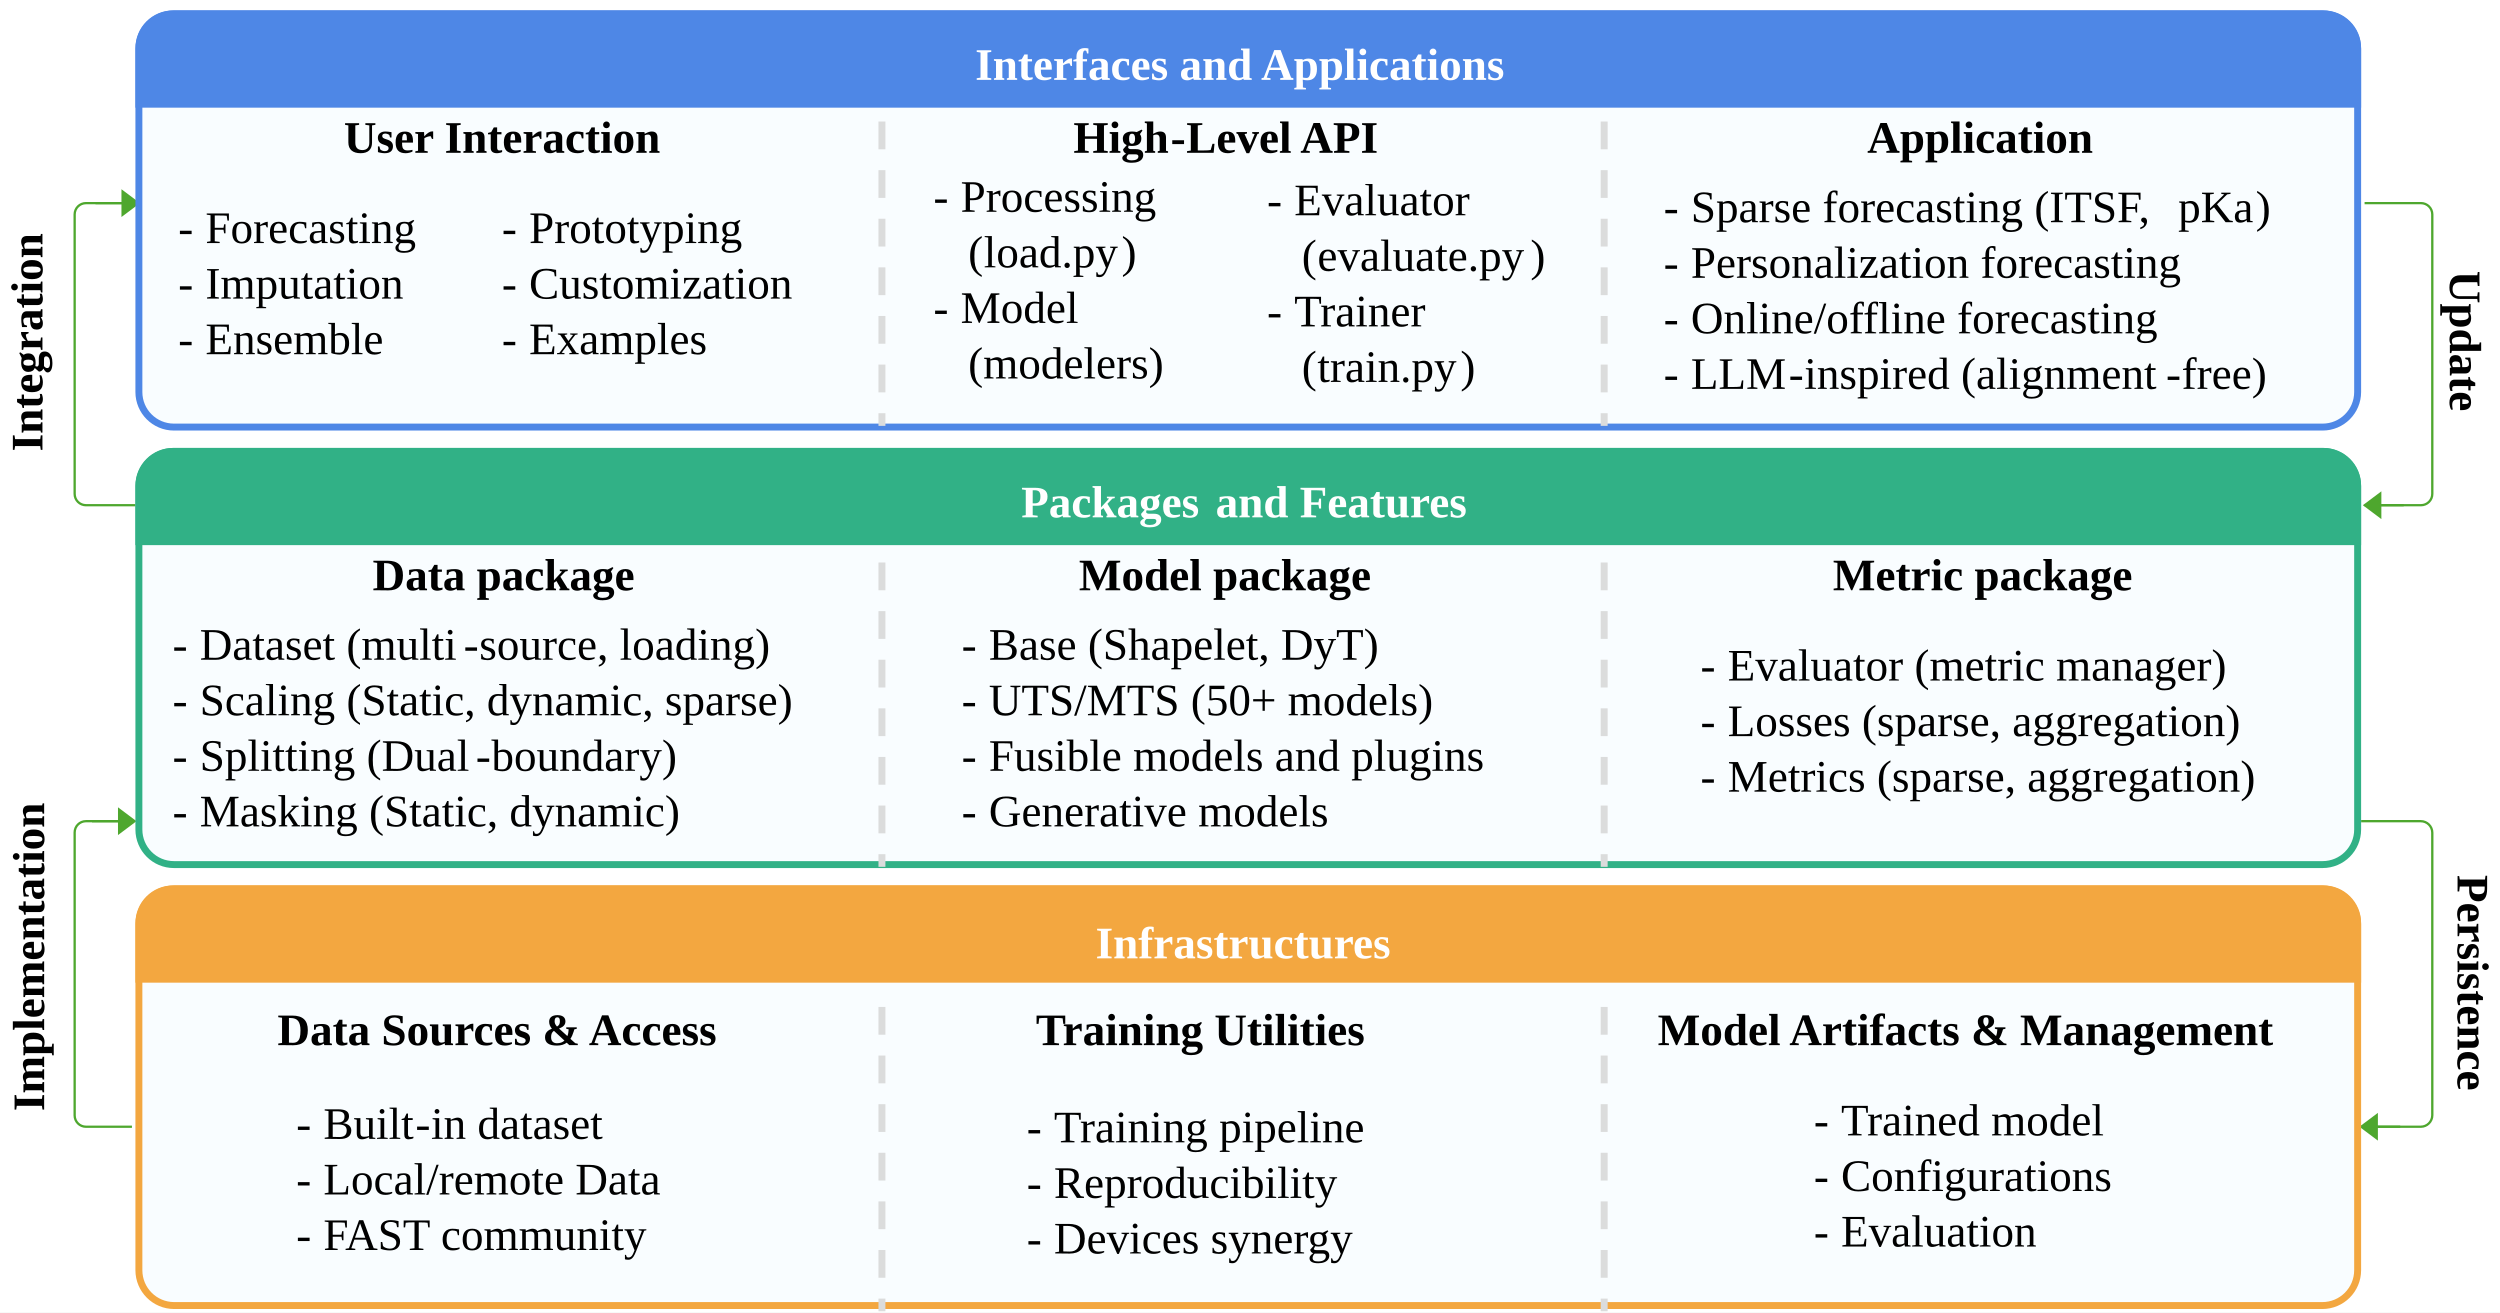
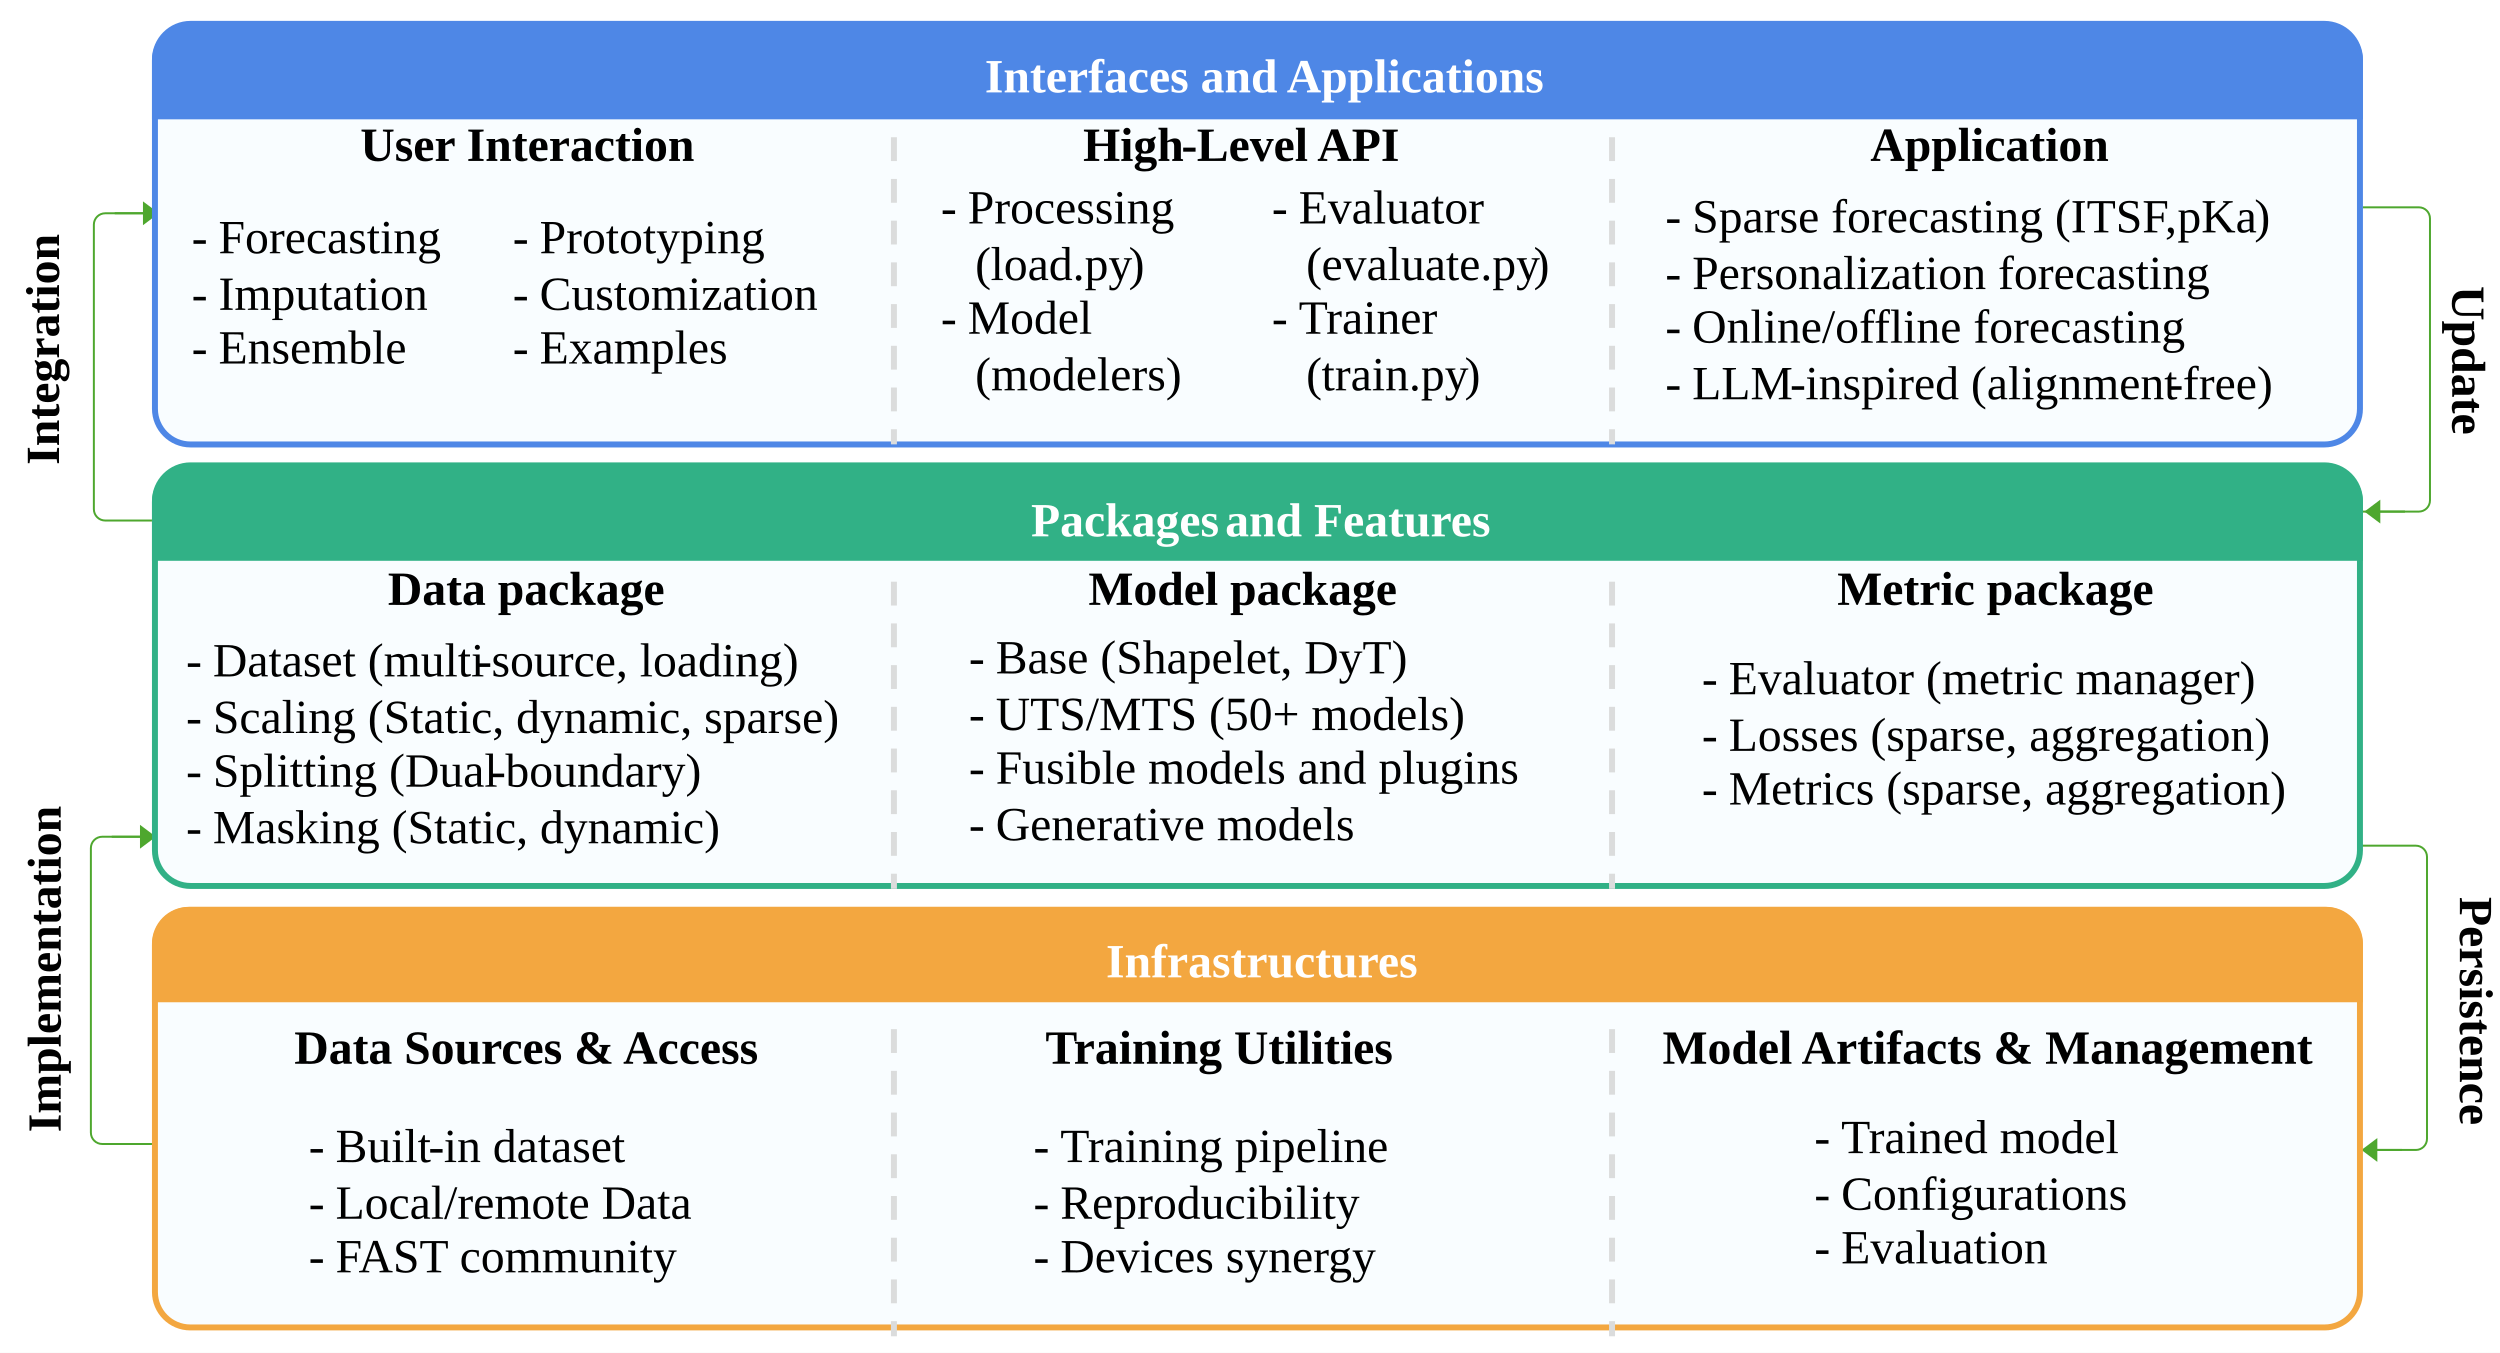
- <svg xmlns="http://www.w3.org/2000/svg" width="720" height="378" overflow="hidden">
-   <g>
-     <rect x="0" y="0" width="720" height="378" fill="#FFFFFF" />
-     <path d="M652.5 239.823C652.5 237.988 653.988 236.5 655.823 236.5L697.178 236.5C699.013 236.5 700.5 237.988 700.5 239.823L700.5 321.178C700.5 323.013 699.013 324.5 697.178 324.5L655.823 324.5C653.988 324.5 652.5 323.013 652.5 321.178Z" stroke="#4EA72E" stroke-width="0.667" stroke-miterlimit="8" fill="none" fill-rule="evenodd" />
-     <rect x="647" y="233" width="33" height="94" fill="#FFFFFF" />
-     <path d="M2.97393e-06-0.333 7.767-0.333 7.767 0.333-2.97393e-06 0.333ZM6.434-4 11.768 0 6.434 4Z" fill="#4EA72E" transform="matrix(-1 0 0 1 691.268 324.5)" />
-     <path d="M653.5 61.753C653.5 59.957 654.957 58.5 656.753 58.5L697.247 58.5C699.043 58.5 700.5 59.957 700.5 61.753L700.5 142.247C700.5 144.043 699.043 145.5 697.247 145.5L656.753 145.5C654.957 145.5 653.5 144.043 653.5 142.247Z" stroke="#4EA72E" stroke-width="0.667" stroke-miterlimit="8" fill="none" fill-rule="evenodd" />
-     <rect x="648" y="54" width="33" height="95" fill="#FFFFFF" />
-     <path d="M2.97393e-06-0.333 7.767-0.333 7.767 0.333-2.97393e-06 0.333ZM6.434-4 11.768 0 6.434 4Z" fill="#4EA72E" transform="matrix(-1 0 0 1 692.268 145.5)" />
-     <path d="M21.5 61.753C21.5 59.957 22.957 58.5 24.753 58.5L65.247 58.5C67.043 58.5 68.5 59.957 68.5 61.753L68.5 142.247C68.5 144.043 67.043 145.5 65.247 145.5L24.753 145.5C22.957 145.5 21.5 144.043 21.5 142.247Z" stroke="#4EA72E" stroke-width="0.667" stroke-miterlimit="8" fill="none" fill-rule="evenodd" />
-     <rect x="39" y="54" width="33" height="95" fill="#FFFFFF" />
-     <path d="M27.5 58.167 36.312 58.167 36.312 58.834 27.5 58.833ZM34.979 54.5 40.312 58.5 34.979 62.5Z" fill="#4EA72E" />
-     <path d="M21.5 239.753C21.5 237.957 22.957 236.5 24.753 236.5L65.247 236.5C67.043 236.5 68.5 237.957 68.5 239.753L68.5 321.247C68.5 323.043 67.043 324.5 65.247 324.5L24.753 324.5C22.957 324.5 21.5 323.043 21.5 321.247Z" stroke="#4EA72E" stroke-width="0.667" stroke-miterlimit="8" fill="none" fill-rule="evenodd" />
-     <rect x="38" y="233" width="33" height="94" fill="#FFFFFF" />
-     <path d="M26.5 236.167 35.312 236.167 35.312 236.833 26.5 236.833ZM33.979 232.5 39.312 236.5 33.979 240.5Z" fill="#4EA72E" />
-     <path d="M40 14.091C40 8.518 44.518 4 50.091 4L668.909 4C674.482 4 679 8.518 679 14.091L679 112.909C679 118.482 674.482 123 668.909 123L50.091 123C44.518 123 40 118.482 40 112.909Z" stroke="#4E87E6" stroke-width="2" stroke-miterlimit="8" fill="#F9FDFF" fill-rule="evenodd" />
-     <path d="M49.817 4 669.183 4C674.605 4 679 8.395 679 13.817L679 30 40 30 40 13.817C40 8.395 44.395 4 49.817 4Z" stroke="#4E87E6" stroke-width="2" stroke-miterlimit="8" fill="#4E87E6" fill-rule="evenodd" />
-     <text fill="#FFFFFF" font-family="Times New Roman,Times New Roman_MSFontService,sans-serif" font-weight="700" font-size="13" transform="translate(280.857 23)">Interfaces and Applications</text>
-     <text font-family="Times New Roman,Times New Roman_MSFontService,sans-serif" font-weight="700" font-size="13" transform="translate(99.0486 44)">User Interaction</text>
-     <text font-family="Times New Roman,Times New Roman_MSFontService,sans-serif" font-weight="400" font-size="13" transform="translate(51.3271 70)">-</text>
-     <text font-family="Times New Roman,Times New Roman_MSFontService,sans-serif" font-weight="400" font-size="13" transform="translate(59.1605 70)">Forecasting</text>
-     <text font-family="Times New Roman,Times New Roman_MSFontService,sans-serif" font-weight="400" font-size="13" transform="translate(51.3271 86)">-</text>
-     <text font-family="Times New Roman,Times New Roman_MSFontService,sans-serif" font-weight="400" font-size="13" transform="translate(59.1605 86)">Imputation</text>
-     <text font-family="Times New Roman,Times New Roman_MSFontService,sans-serif" font-weight="400" font-size="13" transform="translate(51.3271 102)">-</text>
-     <text font-family="Times New Roman,Times New Roman_MSFontService,sans-serif" font-weight="400" font-size="13" transform="translate(59.1605 102)">Ensemble</text>
-     <text font-family="Times New Roman,Times New Roman_MSFontService,sans-serif" font-weight="700" font-size="13" transform="translate(309.145 44)">High</text>
-     <text font-family="Times New Roman,Times New Roman_MSFontService,sans-serif" font-weight="700" font-size="13" transform="translate(337.145 44)">-</text>
-     <text font-family="Times New Roman,Times New Roman_MSFontService,sans-serif" font-weight="700" font-size="13" transform="translate(341.645 44)">Level API</text>
-     <text font-family="Times New Roman,Times New Roman_MSFontService,sans-serif" font-weight="400" font-size="13" transform="translate(268.826 61)">-</text>
-     <text font-family="Times New Roman,Times New Roman_MSFontService,sans-serif" font-weight="400" font-size="13" transform="translate(276.659 61)">Processing</text>
-     <text font-family="Times New Roman,Times New Roman_MSFontService,sans-serif" font-weight="400" font-size="13" transform="translate(278.826 77)">(</text>
-     <text font-family="Times New Roman,Times New Roman_MSFontService,sans-serif" font-weight="400" font-size="13" transform="translate(283.326 77)">load.py</text>
-     <text font-family="Times New Roman,Times New Roman_MSFontService,sans-serif" font-weight="400" font-size="13" transform="translate(322.993 77)">)</text>
-     <text font-family="Times New Roman,Times New Roman_MSFontService,sans-serif" font-weight="400" font-size="13" transform="translate(268.826 93)">-</text>
-     <text font-family="Times New Roman,Times New Roman_MSFontService,sans-serif" font-weight="400" font-size="13" transform="translate(276.659 93)">Model</text>
-     <text font-family="Times New Roman,Times New Roman_MSFontService,sans-serif" font-weight="400" font-size="13" transform="translate(278.826 109)">(modelers)</text>
-     <text font-family="Times New Roman,Times New Roman_MSFontService,sans-serif" font-weight="700" font-size="13" transform="translate(537.763 44)">Application</text>
-     <text font-family="Times New Roman,Times New Roman_MSFontService,sans-serif" font-weight="400" font-size="13" transform="translate(479.135 64)">-</text>
-     <text font-family="Times New Roman,Times New Roman_MSFontService,sans-serif" font-weight="400" font-size="13" transform="translate(486.969 64)">Sparse forecasting (ITSF,</text>
-     <text font-family="Times New Roman,Times New Roman_MSFontService,sans-serif" font-weight="400" font-size="13" transform="translate(627.302 64)">pKa</text>
-     <text font-family="Times New Roman,Times New Roman_MSFontService,sans-serif" font-weight="400" font-size="13" transform="translate(649.635 64)">)</text>
-     <text font-family="Times New Roman,Times New Roman_MSFontService,sans-serif" font-weight="400" font-size="13" transform="translate(479.135 80)">-</text>
-     <text font-family="Times New Roman,Times New Roman_MSFontService,sans-serif" font-weight="400" font-size="13" transform="translate(486.969 80)">Personalization forecasting</text>
-     <text font-family="Times New Roman,Times New Roman_MSFontService,sans-serif" font-weight="400" font-size="13" transform="translate(479.135 96)">-</text>
-     <text font-family="Times New Roman,Times New Roman_MSFontService,sans-serif" font-weight="400" font-size="13" transform="translate(486.969 96)">Online/offline forecasting</text>
-     <text font-family="Times New Roman,Times New Roman_MSFontService,sans-serif" font-weight="400" font-size="13" transform="translate(479.135 112)">-</text>
-     <text font-family="Times New Roman,Times New Roman_MSFontService,sans-serif" font-weight="400" font-size="13" transform="translate(486.969 112)">LLM</text>
-     <text font-family="Times New Roman,Times New Roman_MSFontService,sans-serif" font-weight="400" font-size="13" transform="translate(515.135 112)">-</text>
-     <text font-family="Times New Roman,Times New Roman_MSFontService,sans-serif" font-weight="400" font-size="13" transform="translate(519.635 112)">inspired (alignment</text>
-     <text font-family="Times New Roman,Times New Roman_MSFontService,sans-serif" font-weight="400" font-size="13" transform="translate(623.802 112)">-</text>
-     <text font-family="Times New Roman,Times New Roman_MSFontService,sans-serif" font-weight="400" font-size="13" transform="translate(628.302 112)">free)</text>
-     <path d="M254 35 254 122.648" stroke="#DBDCDC" stroke-width="2" stroke-miterlimit="8" stroke-dasharray="8 6" fill="none" fill-rule="evenodd" />
-     <text font-family="Times New Roman,Times New Roman_MSFontService,sans-serif" font-weight="400" font-size="13" transform="translate(144.538 70)">-</text>
-     <text font-family="Times New Roman,Times New Roman_MSFontService,sans-serif" font-weight="400" font-size="13" transform="translate(152.371 70)">Prototyping</text>
-     <text font-family="Times New Roman,Times New Roman_MSFontService,sans-serif" font-weight="400" font-size="13" transform="translate(144.538 86)">-</text>
-     <text font-family="Times New Roman,Times New Roman_MSFontService,sans-serif" font-weight="400" font-size="13" transform="translate(152.371 86)">Customization</text>
-     <text font-family="Times New Roman,Times New Roman_MSFontService,sans-serif" font-weight="400" font-size="13" transform="translate(144.538 102)">-</text>
-     <text font-family="Times New Roman,Times New Roman_MSFontService,sans-serif" font-weight="400" font-size="13" transform="translate(152.371 102)">Examples</text>
-     <text font-family="Times New Roman,Times New Roman_MSFontService,sans-serif" font-weight="400" font-size="13" transform="translate(364.909 62)">-</text>
-     <text font-family="Times New Roman,Times New Roman_MSFontService,sans-serif" font-weight="400" font-size="13" transform="translate(372.742 62)">Evaluator</text>
-     <text font-family="Times New Roman,Times New Roman_MSFontService,sans-serif" font-weight="400" font-size="13" transform="translate(374.909 78)">(</text>
-     <text font-family="Times New Roman,Times New Roman_MSFontService,sans-serif" font-weight="400" font-size="13" transform="translate(379.409 78)">evaluate.py</text>
-     <text font-family="Times New Roman,Times New Roman_MSFontService,sans-serif" font-weight="400" font-size="13" transform="translate(440.742 78)">)</text>
-     <text font-family="Times New Roman,Times New Roman_MSFontService,sans-serif" font-weight="400" font-size="13" transform="translate(364.909 94)">-</text>
-     <text font-family="Times New Roman,Times New Roman_MSFontService,sans-serif" font-weight="400" font-size="13" transform="translate(372.742 94)">Trainer</text>
-     <text font-family="Times New Roman,Times New Roman_MSFontService,sans-serif" font-weight="400" font-size="13" transform="translate(374.909 110)">(</text>
-     <text font-family="Times New Roman,Times New Roman_MSFontService,sans-serif" font-weight="400" font-size="13" transform="translate(379.409 110)">train.py</text>
-     <text font-family="Times New Roman,Times New Roman_MSFontService,sans-serif" font-weight="400" font-size="13" transform="translate(420.576 110)">)</text>
-     <path d="M462 35 462 122.648" stroke="#DBDCDC" stroke-width="2" stroke-miterlimit="8" stroke-dasharray="8 6" fill="none" fill-rule="evenodd" />
-     <path d="M40 140.091C40 134.518 44.518 130 50.091 130L668.909 130C674.482 130 679 134.518 679 140.091L679 238.909C679 244.482 674.482 249 668.909 249L50.091 249C44.518 249 40 244.482 40 238.909Z" stroke="#31B186" stroke-width="2" stroke-miterlimit="8" fill="#F9FDFF" fill-rule="evenodd" />
-     <path d="M49.817 130 669.183 130C674.605 130 679 134.395 679 139.817L679 156 40 156 40 139.817C40 134.395 44.395 130 49.817 130Z" stroke="#31B186" stroke-width="2" stroke-miterlimit="8" fill="#31B186" fill-rule="evenodd" />
-     <text fill="#FFFFFF" font-family="Times New Roman,Times New Roman_MSFontService,sans-serif" font-weight="700" font-size="13" transform="translate(294.107 149)">Packages</text>
-     <text fill="#FFFFFF" font-family="Times New Roman,Times New Roman_MSFontService,sans-serif" font-weight="700" font-size="13" transform="translate(350.107 149)">and Features</text>
-     <text font-family="Times New Roman,Times New Roman_MSFontService,sans-serif" font-weight="700" font-size="13" transform="translate(107.299 170)">Data package</text>
-     <text font-family="Times New Roman,Times New Roman_MSFontService,sans-serif" font-weight="400" font-size="13" transform="translate(49.6934 190)">-</text>
-     <text font-family="Times New Roman,Times New Roman_MSFontService,sans-serif" font-weight="400" font-size="13" transform="translate(57.5268 190)">Dataset (multi</text>
-     <text font-family="Times New Roman,Times New Roman_MSFontService,sans-serif" font-weight="400" font-size="13" transform="translate(133.527 190)">-</text>
-     <text font-family="Times New Roman,Times New Roman_MSFontService,sans-serif" font-weight="400" font-size="13" transform="translate(138.027 190)">source, loading)</text>
-     <text font-family="Times New Roman,Times New Roman_MSFontService,sans-serif" font-weight="400" font-size="13" transform="translate(49.6934 206)">-</text>
-     <text font-family="Times New Roman,Times New Roman_MSFontService,sans-serif" font-weight="400" font-size="13" transform="translate(57.5268 206)">Scaling (Static, dynamic, sparse)</text>
-     <text font-family="Times New Roman,Times New Roman_MSFontService,sans-serif" font-weight="400" font-size="13" transform="translate(49.6934 222)">-</text>
-     <text font-family="Times New Roman,Times New Roman_MSFontService,sans-serif" font-weight="400" font-size="13" transform="translate(57.5268 222)">Splitting (Dual</text>
-     <text font-family="Times New Roman,Times New Roman_MSFontService,sans-serif" font-weight="400" font-size="13" transform="translate(137.027 222)">-</text>
-     <text font-family="Times New Roman,Times New Roman_MSFontService,sans-serif" font-weight="400" font-size="13" transform="translate(141.527 222)">boundary)</text>
-     <text font-family="Times New Roman,Times New Roman_MSFontService,sans-serif" font-weight="400" font-size="13" transform="translate(49.6934 238)">-</text>
-     <text font-family="Times New Roman,Times New Roman_MSFontService,sans-serif" font-weight="400" font-size="13" transform="translate(57.5268 238)">Masking (Static, dynamic)</text>
-     <text font-family="Times New Roman,Times New Roman_MSFontService,sans-serif" font-weight="700" font-size="13" transform="translate(310.725 170)">Model package</text>
-     <text font-family="Times New Roman,Times New Roman_MSFontService,sans-serif" font-weight="400" font-size="13" transform="translate(276.953 190)">-</text>
-     <text font-family="Times New Roman,Times New Roman_MSFontService,sans-serif" font-weight="400" font-size="13" transform="translate(284.786 190)">Base (Shapelet, DyT)</text>
-     <text font-family="Times New Roman,Times New Roman_MSFontService,sans-serif" font-weight="400" font-size="13" transform="translate(276.953 206)">-</text>
-     <text font-family="Times New Roman,Times New Roman_MSFontService,sans-serif" font-weight="400" font-size="13" transform="translate(284.786 206)">UTS/MTS (50+ models)</text>
-     <text font-family="Times New Roman,Times New Roman_MSFontService,sans-serif" font-weight="400" font-size="13" transform="translate(276.953 222)">-</text>
-     <text font-family="Times New Roman,Times New Roman_MSFontService,sans-serif" font-weight="400" font-size="13" transform="translate(284.786 222)">Fusible models and plugins</text>
-     <text font-family="Times New Roman,Times New Roman_MSFontService,sans-serif" font-weight="400" font-size="13" transform="translate(276.953 238)">-</text>
-     <text font-family="Times New Roman,Times New Roman_MSFontService,sans-serif" font-weight="400" font-size="13" transform="translate(284.786 238)">Generative models</text>
-     <text font-family="Times New Roman,Times New Roman_MSFontService,sans-serif" font-weight="700" font-size="13" transform="translate(527.866 170)">Metric package</text>
-     <text font-family="Times New Roman,Times New Roman_MSFontService,sans-serif" font-weight="400" font-size="13" transform="translate(489.739 196)">-</text>
-     <text font-family="Times New Roman,Times New Roman_MSFontService,sans-serif" font-weight="400" font-size="13" transform="translate(497.573 196)">Evaluator (metric manager)</text>
-     <text font-family="Times New Roman,Times New Roman_MSFontService,sans-serif" font-weight="400" font-size="13" transform="translate(489.739 212)">-</text>
-     <text font-family="Times New Roman,Times New Roman_MSFontService,sans-serif" font-weight="400" font-size="13" transform="translate(497.573 212)">Losses (sparse, aggregation)</text>
-     <text font-family="Times New Roman,Times New Roman_MSFontService,sans-serif" font-weight="400" font-size="13" transform="translate(489.739 228)">-</text>
-     <text font-family="Times New Roman,Times New Roman_MSFontService,sans-serif" font-weight="400" font-size="13" transform="translate(497.573 228)">Metrics (sparse, aggregation)</text>
-     <path d="M254 162 254 249.648" stroke="#DBDCDC" stroke-width="2" stroke-miterlimit="8" stroke-dasharray="8 6" fill="none" fill-rule="evenodd" />
-     <path d="M462 162 462 249.648" stroke="#DBDCDC" stroke-width="2" stroke-miterlimit="8" stroke-dasharray="8 6" fill="none" fill-rule="evenodd" />
-     <path d="M40 266.176C40 260.556 44.556 256 50.176 256L668.824 256C674.444 256 679 260.556 679 266.176L679 365.824C679 371.444 674.444 376 668.824 376L50.176 376C44.556 376 40 371.444 40 365.824Z" stroke="#F3A740" stroke-width="2" stroke-miterlimit="8" fill="#F9FDFF" fill-rule="evenodd" />
-     <path d="M49.817 256 669.183 256C674.605 256 679 260.395 679 265.817L679 282 40 282 40 265.817C40 260.395 44.395 256 49.817 256Z" stroke="#F3A740" stroke-width="2" stroke-miterlimit="8" fill="#F3A740" fill-rule="evenodd" />
-     <text fill="#FFFFFF" font-family="Times New Roman,Times New Roman_MSFontService,sans-serif" font-weight="700" font-size="13" transform="translate(315.524 276)">Infrastructures</text>
-     <text font-family="Times New Roman,Times New Roman_MSFontService,sans-serif" font-weight="700" font-size="13" transform="translate(79.9012 301)">Data Sources &amp; Access</text>
-     <text font-family="Times New Roman,Times New Roman_MSFontService,sans-serif" font-weight="400" font-size="13" transform="translate(85.3049 328)">-</text>
-     <text font-family="Times New Roman,Times New Roman_MSFontService,sans-serif" font-weight="400" font-size="13" transform="translate(93.1382 328)">Built</text>
-     <text font-family="Times New Roman,Times New Roman_MSFontService,sans-serif" font-weight="400" font-size="13" transform="translate(119.638 328)">-</text>
-     <text font-family="Times New Roman,Times New Roman_MSFontService,sans-serif" font-weight="400" font-size="13" transform="translate(124.138 328)">in dataset</text>
-     <text font-family="Times New Roman,Times New Roman_MSFontService,sans-serif" font-weight="400" font-size="13" transform="translate(85.3049 344)">-</text>
-     <text font-family="Times New Roman,Times New Roman_MSFontService,sans-serif" font-weight="400" font-size="13" transform="translate(93.1382 344)">Local/remote Data</text>
-     <text font-family="Times New Roman,Times New Roman_MSFontService,sans-serif" font-weight="400" font-size="13" transform="translate(85.3049 360)">-</text>
-     <text font-family="Times New Roman,Times New Roman_MSFontService,sans-serif" font-weight="400" font-size="13" transform="translate(93.1382 360)">FAST community</text>
-     <text font-family="Times New Roman,Times New Roman_MSFontService,sans-serif" font-weight="700" font-size="13" transform="translate(298.326 301)">Training Utilities</text>
-     <text font-family="Times New Roman,Times New Roman_MSFontService,sans-serif" font-weight="400" font-size="13" transform="translate(295.701 329)">-</text>
-     <text font-family="Times New Roman,Times New Roman_MSFontService,sans-serif" font-weight="400" font-size="13" transform="translate(303.534 329)">Training pipeline</text>
-     <text font-family="Times New Roman,Times New Roman_MSFontService,sans-serif" font-weight="400" font-size="13" transform="translate(295.701 345)">-</text>
-     <text font-family="Times New Roman,Times New Roman_MSFontService,sans-serif" font-weight="400" font-size="13" transform="translate(303.534 345)">Reproducibility</text>
-     <text font-family="Times New Roman,Times New Roman_MSFontService,sans-serif" font-weight="400" font-size="13" transform="translate(295.701 361)">-</text>
-     <text font-family="Times New Roman,Times New Roman_MSFontService,sans-serif" font-weight="400" font-size="13" transform="translate(303.534 361)">Devices synergy</text>
-     <text font-family="Times New Roman,Times New Roman_MSFontService,sans-serif" font-weight="700" font-size="13" transform="translate(477.418 301)">Model Artifacts &amp; Management</text>
-     <text font-family="Times New Roman,Times New Roman_MSFontService,sans-serif" font-weight="400" font-size="13" transform="translate(522.387 327)">-</text>
-     <text font-family="Times New Roman,Times New Roman_MSFontService,sans-serif" font-weight="400" font-size="13" transform="translate(530.22 327)">Trained model</text>
-     <text font-family="Times New Roman,Times New Roman_MSFontService,sans-serif" font-weight="400" font-size="13" transform="translate(522.387 343)">-</text>
-     <text font-family="Times New Roman,Times New Roman_MSFontService,sans-serif" font-weight="400" font-size="13" transform="translate(530.22 343)">Configurations</text>
-     <text font-family="Times New Roman,Times New Roman_MSFontService,sans-serif" font-weight="400" font-size="13" transform="translate(522.387 359)">-</text>
-     <text font-family="Times New Roman,Times New Roman_MSFontService,sans-serif" font-weight="400" font-size="13" transform="translate(530.22 359)">Evaluation</text>
-     <path d="M254 290 254 377.648" stroke="#DBDCDC" stroke-width="2" stroke-miterlimit="8" stroke-dasharray="8 6" fill="none" fill-rule="evenodd" />
-     <path d="M462 290 462 377.648" stroke="#DBDCDC" stroke-width="2" stroke-miterlimit="8" stroke-dasharray="8 6" fill="none" fill-rule="evenodd" />
-     <text font-family="Times New Roman,Times New Roman_MSFontService,sans-serif" font-weight="700" font-size="13" transform="matrix(-1.83697e-16 -1 1 -1.83697e-16 12.2221 130)">Integration</text>
-     <text font-family="Times New Roman,Times New Roman_MSFontService,sans-serif" font-weight="700" font-size="13" transform="matrix(-1.83697e-16 -1 1 -1.83697e-16 12.7129 320)">Implementation</text>
-     <text font-family="Times New Roman,Times New Roman_MSFontService,sans-serif" font-weight="700" font-size="13" transform="matrix(6.12323e-17 1 -1 6.12323e-17 705.56 78)">Update</text>
-     <text font-family="Times New Roman,Times New Roman_MSFontService,sans-serif" font-weight="700" font-size="13" transform="matrix(6.12323e-17 1 -1 6.12323e-17 707.778 252)">Persistence</text>
+ <svg xmlns="http://www.w3.org/2000/svg" width="839" height="454" overflow="hidden">
+   <defs>
+     <clipPath id="clip0">
+       <rect x="0" y="0" width="839" height="454" />
+     </clipPath>
+   </defs>
+   <g clip-path="url(#clip0)">
+     <rect x="0" y="0" width="839" height="454.501" fill="#FFFFFF" />
+     <path d="M760.5 287.555C760.5 285.488 762.174 283.813 764.238 283.813L810.762 283.813C812.827 283.813 814.5 285.488 814.5 287.555L814.5 382.183C814.5 384.25 812.827 385.925 810.762 385.925L764.238 385.925C762.174 385.925 760.5 384.25 760.5 382.183Z" stroke="#4EA72E" stroke-width="0.667" stroke-miterlimit="8" fill="none" fill-rule="evenodd" />
+     <rect x="754" y="280.309" width="38" height="111.122" fill="#FFFFFF" />
+     <path d="M2.57253e-06-0.333 9.604-0.333 9.604 0.333-2.57253e-06 0.333ZM8.27-4 13.604 0 8.27 4Z" fill="#4EA72E" transform="matrix(-1 0 0 1.0011 806.104 385.925)" />
+     <path d="M761.5 73.319C761.5 71.252 763.174 69.577 765.238 69.577L811.762 69.577C813.827 69.577 815.5 71.252 815.5 73.319L815.5 167.947C815.5 170.014 813.827 171.689 811.762 171.689L765.238 171.689C763.174 171.689 761.5 170.014 761.5 167.947Z" stroke="#4EA72E" stroke-width="0.667" stroke-miterlimit="8" fill="none" fill-rule="evenodd" />
+     <rect x="755" y="66.073" width="38" height="111.122" fill="#FFFFFF" />
+     <path d="M2.57253e-06-0.333 9.604-0.333 9.604 0.333-2.57253e-06 0.333ZM8.27-4 13.604 0 8.27 4Z" fill="#4EA72E" transform="matrix(-1 0 0 1.0011 807.104 171.689)" />
+     <path d="M31.5 75.39C31.5 73.285 33.205 71.579 35.307 71.579L82.693 71.579C84.796 71.579 86.5 73.285 86.5 75.39L86.5 170.881C86.5 172.986 84.796 174.692 82.693 174.692L35.307 174.692C33.205 174.692 31.5 172.986 31.5 170.881Z" stroke="#4EA72E" stroke-width="0.667" stroke-miterlimit="8" fill="none" fill-rule="evenodd" />
+     <rect x="51" y="67.074" width="38" height="111.122" fill="#FFFFFF" />
+     <path d="M38.5 71.245 49.312 71.245 49.312 71.913 38.5 71.913ZM47.978 67.575 53.312 71.579 47.978 75.583Z" fill="#4EA72E" />
+     <path d="M30.5 284.621C30.5 282.516 32.205 280.809 34.307 280.809L81.693 280.809C83.796 280.809 85.5 282.516 85.5 284.621L85.5 380.112C85.5 382.217 83.796 383.923 81.693 383.923L34.307 383.923C32.205 383.923 30.5 382.217 30.5 380.112Z" stroke="#4EA72E" stroke-width="0.667" stroke-miterlimit="8" fill="none" fill-rule="evenodd" />
+     <rect x="51" y="276.304" width="37" height="111.122" fill="#FFFFFF" />
+     <path d="M37.5 280.476 48.312 280.476 48.312 281.143 37.5 281.143ZM46.978 276.805 52.312 280.809 46.978 284.814Z" fill="#4EA72E" />
+     <path d="M52 19.979C52 13.368 57.353 8.009 63.957 8.009L780.043 8.009C786.647 8.009 792 13.368 792 19.979L792 137.194C792 143.805 786.647 149.164 780.043 149.164L63.957 149.164C57.353 149.164 52 143.805 52 137.194Z" stroke="#4E87E6" stroke-width="2" stroke-miterlimit="8" fill="#F9FDFF" fill-rule="evenodd" />
+     <path d="M63.327 9.01 780.673 9.01C786.929 9.01 792 14.087 792 20.35L792 39.043 52 39.043 52 20.35C52 14.087 57.072 9.01 63.327 9.01Z" stroke="#4E87E6" stroke-width="2" stroke-miterlimit="8" fill="#4E87E6" fill-rule="evenodd" />
+     <text fill="#FFFFFF" font-family="Times New Roman,Times New Roman_MSFontService,sans-serif" font-weight="700" font-size="16" transform="matrix(1 0 0 1.0011 330.507 31)">Interfaces and Applications</text>
+     <text font-family="Times New Roman,Times New Roman_MSFontService,sans-serif" font-weight="700" font-size="16" transform="matrix(1 0 0 1.0011 120.915 54)">User Interaction</text>
+     <text font-family="Times New Roman,Times New Roman_MSFontService,sans-serif" font-weight="400" font-size="16" transform="matrix(1 0 0 1.0011 64.3328 85)">-</text>
+     <text font-family="Times New Roman,Times New Roman_MSFontService,sans-serif" font-weight="400" font-size="16" transform="matrix(1 0 0 1.0011 73.3328 85)">Forecasting</text>
+     <text font-family="Times New Roman,Times New Roman_MSFontService,sans-serif" font-weight="400" font-size="16" transform="matrix(1 0 0 1.0011 64.3328 104)">-</text>
+     <text font-family="Times New Roman,Times New Roman_MSFontService,sans-serif" font-weight="400" font-size="16" transform="matrix(1 0 0 1.0011 73.3328 104)">Imputation</text>
+     <text font-family="Times New Roman,Times New Roman_MSFontService,sans-serif" font-weight="400" font-size="16" transform="matrix(1 0 0 1.0011 64.3328 122)">-</text>
+     <text font-family="Times New Roman,Times New Roman_MSFontService,sans-serif" font-weight="400" font-size="16" transform="matrix(1 0 0 1.0011 73.3328 122)">Ensemble</text>
+     <text font-family="Times New Roman,Times New Roman_MSFontService,sans-serif" font-weight="700" font-size="16" transform="matrix(1 0 0 1.0011 363.482 54)">High</text>
+     <text font-family="Times New Roman,Times New Roman_MSFontService,sans-serif" font-weight="700" font-size="16" transform="matrix(1 0 0 1.0011 396.482 54)">-</text>
+     <text font-family="Times New Roman,Times New Roman_MSFontService,sans-serif" font-weight="700" font-size="16" transform="matrix(1 0 0 1.0011 401.648 54)">Level API</text>
+     <text font-family="Times New Roman,Times New Roman_MSFontService,sans-serif" font-weight="400" font-size="16" transform="matrix(1 0 0 1.0011 315.768 75)">-</text>
+     <text font-family="Times New Roman,Times New Roman_MSFontService,sans-serif" font-weight="400" font-size="16" transform="matrix(1 0 0 1.0011 324.768 75)">Processing</text>
+     <text font-family="Times New Roman,Times New Roman_MSFontService,sans-serif" font-weight="400" font-size="16" transform="matrix(1 0 0 1.0011 327.268 94)">(</text>
+     <text font-family="Times New Roman,Times New Roman_MSFontService,sans-serif" font-weight="400" font-size="16" transform="matrix(1 0 0 1.0011 332.435 94)">load.py</text>
+     <text font-family="Times New Roman,Times New Roman_MSFontService,sans-serif" font-weight="400" font-size="16" transform="matrix(1 0 0 1.0011 378.768 94)">)</text>
+     <text font-family="Times New Roman,Times New Roman_MSFontService,sans-serif" font-weight="400" font-size="16" transform="matrix(1 0 0 1.0011 315.768 112)">-</text>
+     <text font-family="Times New Roman,Times New Roman_MSFontService,sans-serif" font-weight="400" font-size="16" transform="matrix(1 0 0 1.0011 324.768 112)">Model</text>
+     <text font-family="Times New Roman,Times New Roman_MSFontService,sans-serif" font-weight="400" font-size="16" transform="matrix(1 0 0 1.0011 327.268 131)">(modelers)</text>
+     <text font-family="Times New Roman,Times New Roman_MSFontService,sans-serif" font-weight="700" font-size="16" transform="matrix(1 0 0 1.0011 627.687 54)">Application</text>
+     <text font-family="Times New Roman,Times New Roman_MSFontService,sans-serif" font-weight="400" font-size="16" transform="matrix(1 0 0 1.0011 558.893 78)">-</text>
+     <text font-family="Times New Roman,Times New Roman_MSFontService,sans-serif" font-weight="400" font-size="16" transform="matrix(1 0 0 1.0011 567.893 78)">Sparse forecasting (ITSF,</text>
+     <text font-family="Times New Roman,Times New Roman_MSFontService,sans-serif" font-weight="400" font-size="16" transform="matrix(1 0 0 1.0011 730.727 78)">pKa</text>
+     <text font-family="Times New Roman,Times New Roman_MSFontService,sans-serif" font-weight="400" font-size="16" transform="matrix(1 0 0 1.0011 756.56 78)">)</text>
+     <text font-family="Times New Roman,Times New Roman_MSFontService,sans-serif" font-weight="400" font-size="16" transform="matrix(1 0 0 1.0011 558.893 97)">-</text>
+     <text font-family="Times New Roman,Times New Roman_MSFontService,sans-serif" font-weight="400" font-size="16" transform="matrix(1 0 0 1.0011 567.893 97)">Personalization forecasting</text>
+     <text font-family="Times New Roman,Times New Roman_MSFontService,sans-serif" font-weight="400" font-size="16" transform="matrix(1 0 0 1.0011 558.893 115)">-</text>
+     <text font-family="Times New Roman,Times New Roman_MSFontService,sans-serif" font-weight="400" font-size="16" transform="matrix(1 0 0 1.0011 567.893 115)">Online/offline forecasting</text>
+     <text font-family="Times New Roman,Times New Roman_MSFontService,sans-serif" font-weight="400" font-size="16" transform="matrix(1 0 0 1.0011 558.893 134)">-</text>
+     <text font-family="Times New Roman,Times New Roman_MSFontService,sans-serif" font-weight="400" font-size="16" transform="matrix(1 0 0 1.0011 567.893 134)">LLM</text>
+     <text font-family="Times New Roman,Times New Roman_MSFontService,sans-serif" font-weight="400" font-size="16" transform="matrix(1 0 0 1.0011 600.727 134)">-</text>
+     <text font-family="Times New Roman,Times New Roman_MSFontService,sans-serif" font-weight="400" font-size="16" transform="matrix(1 0 0 1.0011 605.893 134)">inspired (alignment</text>
+     <text font-family="Times New Roman,Times New Roman_MSFontService,sans-serif" font-weight="400" font-size="16" transform="matrix(1 0 0 1.0011 727.393 134)">-</text>
+     <text font-family="Times New Roman,Times New Roman_MSFontService,sans-serif" font-weight="400" font-size="16" transform="matrix(1 0 0 1.0011 732.56 134)">free)</text>
+     <path d="M300 46.051 300 149.125" stroke="#DBDCDC" stroke-width="2" stroke-miterlimit="8" stroke-dasharray="8 6" fill="none" fill-rule="evenodd" />
+     <text font-family="Times New Roman,Times New Roman_MSFontService,sans-serif" font-weight="400" font-size="16" transform="matrix(1 0 0 1.0011 172.088 85)">-</text>
+     <text font-family="Times New Roman,Times New Roman_MSFontService,sans-serif" font-weight="400" font-size="16" transform="matrix(1 0 0 1.0011 181.088 85)">Prototyping</text>
+     <text font-family="Times New Roman,Times New Roman_MSFontService,sans-serif" font-weight="400" font-size="16" transform="matrix(1 0 0 1.0011 172.088 104)">-</text>
+     <text font-family="Times New Roman,Times New Roman_MSFontService,sans-serif" font-weight="400" font-size="16" transform="matrix(1 0 0 1.0011 181.088 104)">Customization</text>
+     <text font-family="Times New Roman,Times New Roman_MSFontService,sans-serif" font-weight="400" font-size="16" transform="matrix(1 0 0 1.0011 172.088 122)">-</text>
+     <text font-family="Times New Roman,Times New Roman_MSFontService,sans-serif" font-weight="400" font-size="16" transform="matrix(1 0 0 1.0011 181.088 122)">Examples</text>
+     <text font-family="Times New Roman,Times New Roman_MSFontService,sans-serif" font-weight="400" font-size="16" transform="matrix(1 0 0 1.0011 426.844 75)">-</text>
+     <text font-family="Times New Roman,Times New Roman_MSFontService,sans-serif" font-weight="400" font-size="16" transform="matrix(1 0 0 1.0011 435.844 75)">Evaluator</text>
+     <text font-family="Times New Roman,Times New Roman_MSFontService,sans-serif" font-weight="400" font-size="16" transform="matrix(1 0 0 1.0011 438.344 94)">(</text>
+     <text font-family="Times New Roman,Times New Roman_MSFontService,sans-serif" font-weight="400" font-size="16" transform="matrix(1 0 0 1.0011 443.51 94)">evaluate.py</text>
+     <text font-family="Times New Roman,Times New Roman_MSFontService,sans-serif" font-weight="400" font-size="16" transform="matrix(1 0 0 1.0011 514.677 94)">)</text>
+     <text font-family="Times New Roman,Times New Roman_MSFontService,sans-serif" font-weight="400" font-size="16" transform="matrix(1 0 0 1.0011 426.844 112)">-</text>
+     <text font-family="Times New Roman,Times New Roman_MSFontService,sans-serif" font-weight="400" font-size="16" transform="matrix(1 0 0 1.0011 435.844 112)">Trainer</text>
+     <text font-family="Times New Roman,Times New Roman_MSFontService,sans-serif" font-weight="400" font-size="16" transform="matrix(1 0 0 1.0011 438.344 131)">(</text>
+     <text font-family="Times New Roman,Times New Roman_MSFontService,sans-serif" font-weight="400" font-size="16" transform="matrix(1 0 0 1.0011 443.51 131)">train.py</text>
+     <text font-family="Times New Roman,Times New Roman_MSFontService,sans-serif" font-weight="400" font-size="16" transform="matrix(1 0 0 1.0011 491.51 131)">)</text>
+     <path d="M541 46.051 541 149.125" stroke="#DBDCDC" stroke-width="2" stroke-miterlimit="8" stroke-dasharray="8 6" fill="none" fill-rule="evenodd" />
+     <path d="M52 168.142C52 161.531 57.353 156.172 63.957 156.172L780.043 156.172C786.647 156.172 792 161.531 792 168.142L792 285.357C792 291.968 786.647 297.327 780.043 297.327L63.957 297.327C57.353 297.327 52 291.968 52 285.357Z" stroke="#31B186" stroke-width="2" stroke-miterlimit="8" fill="#F9FDFF" fill-rule="evenodd" />
+     <path d="M63.327 157.173 780.673 157.173C786.929 157.173 792 162.25 792 168.513L792 187.206 52 187.206 52 168.513C52 162.25 57.072 157.173 63.327 157.173Z" stroke="#31B186" stroke-width="2" stroke-miterlimit="8" fill="#31B186" fill-rule="evenodd" />
+     <text fill="#FFFFFF" font-family="Times New Roman,Times New Roman_MSFontService,sans-serif" font-weight="700" font-size="16" transform="matrix(1 0 0 1.0011 346.007 180)">Packages</text>
+     <text fill="#FFFFFF" font-family="Times New Roman,Times New Roman_MSFontService,sans-serif" font-weight="700" font-size="16" transform="matrix(1 0 0 1.0011 411.174 180)">and Features</text>
+     <text font-family="Times New Roman,Times New Roman_MSFontService,sans-serif" font-weight="700" font-size="16" transform="matrix(1 0 0 1.0011 130.166 203)">Data package</text>
+     <text font-family="Times New Roman,Times New Roman_MSFontService,sans-serif" font-weight="400" font-size="16" transform="matrix(1 0 0 1.0011 62.444 227)">-</text>
+     <text font-family="Times New Roman,Times New Roman_MSFontService,sans-serif" font-weight="400" font-size="16" transform="matrix(1 0 0 1.0011 71.444 227)">Dataset (multi</text>
+     <text font-family="Times New Roman,Times New Roman_MSFontService,sans-serif" font-weight="400" font-size="16" transform="matrix(1 0 0 1.0011 159.777 227)">-</text>
+     <text font-family="Times New Roman,Times New Roman_MSFontService,sans-serif" font-weight="400" font-size="16" transform="matrix(1 0 0 1.0011 164.944 227)">source, loading)</text>
+     <text font-family="Times New Roman,Times New Roman_MSFontService,sans-serif" font-weight="400" font-size="16" transform="matrix(1 0 0 1.0011 62.444 246)">-</text>
+     <text font-family="Times New Roman,Times New Roman_MSFontService,sans-serif" font-weight="400" font-size="16" transform="matrix(1 0 0 1.0011 71.444 246)">Scaling (Static, dynamic, sparse)</text>
+     <text font-family="Times New Roman,Times New Roman_MSFontService,sans-serif" font-weight="400" font-size="16" transform="matrix(1 0 0 1.0011 62.444 264)">-</text>
+     <text font-family="Times New Roman,Times New Roman_MSFontService,sans-serif" font-weight="400" font-size="16" transform="matrix(1 0 0 1.0011 71.444 264)">Splitting (Dual</text>
+     <text font-family="Times New Roman,Times New Roman_MSFontService,sans-serif" font-weight="400" font-size="16" transform="matrix(1 0 0 1.0011 164.444 264)">-</text>
+     <text font-family="Times New Roman,Times New Roman_MSFontService,sans-serif" font-weight="400" font-size="16" transform="matrix(1 0 0 1.0011 169.611 264)">boundary)</text>
+     <text font-family="Times New Roman,Times New Roman_MSFontService,sans-serif" font-weight="400" font-size="16" transform="matrix(1 0 0 1.0011 62.444 283)">-</text>
+     <text font-family="Times New Roman,Times New Roman_MSFontService,sans-serif" font-weight="400" font-size="16" transform="matrix(1 0 0 1.0011 71.444 283)">Masking (Static, dynamic)</text>
+     <text font-family="Times New Roman,Times New Roman_MSFontService,sans-serif" font-weight="700" font-size="16" transform="matrix(1 0 0 1.0011 365.272 203)">Model package</text>
+     <text font-family="Times New Roman,Times New Roman_MSFontService,sans-serif" font-weight="400" font-size="16" transform="matrix(1 0 0 1.0011 325.164 226)">-</text>
+     <text font-family="Times New Roman,Times New Roman_MSFontService,sans-serif" font-weight="400" font-size="16" transform="matrix(1 0 0 1.0011 334.164 226)">Base (Shapelet, DyT)</text>
+     <text font-family="Times New Roman,Times New Roman_MSFontService,sans-serif" font-weight="400" font-size="16" transform="matrix(1 0 0 1.0011 325.164 245)">-</text>
+     <text font-family="Times New Roman,Times New Roman_MSFontService,sans-serif" font-weight="400" font-size="16" transform="matrix(1 0 0 1.0011 334.164 245)">UTS/MTS (50+ models)</text>
+     <text font-family="Times New Roman,Times New Roman_MSFontService,sans-serif" font-weight="400" font-size="16" transform="matrix(1 0 0 1.0011 325.164 263)">-</text>
+     <text font-family="Times New Roman,Times New Roman_MSFontService,sans-serif" font-weight="400" font-size="16" transform="matrix(1 0 0 1.0011 334.164 263)">Fusible models and plugins</text>
+     <text font-family="Times New Roman,Times New Roman_MSFontService,sans-serif" font-weight="400" font-size="16" transform="matrix(1 0 0 1.0011 325.164 282)">-</text>
+     <text font-family="Times New Roman,Times New Roman_MSFontService,sans-serif" font-weight="400" font-size="16" transform="matrix(1 0 0 1.0011 334.164 282)">Generative models</text>
+     <text font-family="Times New Roman,Times New Roman_MSFontService,sans-serif" font-weight="700" font-size="16" transform="matrix(1 0 0 1.0011 616.573 203)">Metric package</text>
+     <text font-family="Times New Roman,Times New Roman_MSFontService,sans-serif" font-weight="400" font-size="16" transform="matrix(1 0 0 1.0011 571.152 233)">-</text>
+     <text font-family="Times New Roman,Times New Roman_MSFontService,sans-serif" font-weight="400" font-size="16" transform="matrix(1 0 0 1.0011 580.152 233)">Evaluator (metric manager)</text>
+     <text font-family="Times New Roman,Times New Roman_MSFontService,sans-serif" font-weight="400" font-size="16" transform="matrix(1 0 0 1.0011 571.152 252)">-</text>
+     <text font-family="Times New Roman,Times New Roman_MSFontService,sans-serif" font-weight="400" font-size="16" transform="matrix(1 0 0 1.0011 580.152 252)">Losses (sparse, aggregation)</text>
+     <text font-family="Times New Roman,Times New Roman_MSFontService,sans-serif" font-weight="400" font-size="16" transform="matrix(1 0 0 1.0011 571.152 270)">-</text>
+     <text font-family="Times New Roman,Times New Roman_MSFontService,sans-serif" font-weight="400" font-size="16" transform="matrix(1 0 0 1.0011 580.152 270)">Metrics (sparse, aggregation)</text>
+     <path d="M300 195.215 300 298.289" stroke="#DBDCDC" stroke-width="2" stroke-miterlimit="8" stroke-dasharray="8 6" fill="none" fill-rule="evenodd" />
+     <path d="M541 195.215 541 298.289" stroke="#DBDCDC" stroke-width="2" stroke-miterlimit="8" stroke-dasharray="8 6" fill="none" fill-rule="evenodd" />
+     <path d="M52 317.221C52 310.657 57.315 305.336 63.872 305.336L780.128 305.336C786.685 305.336 792 310.657 792 317.221L792 433.605C792 440.169 786.685 445.491 780.128 445.491L63.872 445.491C57.315 445.491 52 440.169 52 433.605Z" stroke="#F3A740" stroke-width="2" stroke-miterlimit="8" fill="#F9FDFF" fill-rule="evenodd" />
+     <path d="M63.327 305.336 780.673 305.336C786.929 305.336 792 310.413 792 316.676L792 335.369 52 335.369 52 316.676C52 310.413 57.072 305.336 63.327 305.336Z" stroke="#F3A740" stroke-width="2" stroke-miterlimit="8" fill="#F3A740" fill-rule="evenodd" />
+     <text fill="#FFFFFF" font-family="Times New Roman,Times New Roman_MSFontService,sans-serif" font-weight="700" font-size="16" transform="matrix(1 0 0 1.0011 371.174 328)">Infrastructures</text>
+     <text font-family="Times New Roman,Times New Roman_MSFontService,sans-serif" font-weight="700" font-size="16" transform="matrix(1 0 0 1.0011 98.7628 357)">Data Sources &amp; Access</text>
+     <text font-family="Times New Roman,Times New Roman_MSFontService,sans-serif" font-weight="400" font-size="16" transform="matrix(1 0 0 1.0011 103.612 390)">-</text>
+     <text font-family="Times New Roman,Times New Roman_MSFontService,sans-serif" font-weight="400" font-size="16" transform="matrix(1 0 0 1.0011 112.612 390)">Built</text>
+     <text font-family="Times New Roman,Times New Roman_MSFontService,sans-serif" font-weight="400" font-size="16" transform="matrix(1 0 0 1.0011 143.779 390)">-</text>
+     <text font-family="Times New Roman,Times New Roman_MSFontService,sans-serif" font-weight="400" font-size="16" transform="matrix(1 0 0 1.0011 148.945 390)">in dataset</text>
+     <text font-family="Times New Roman,Times New Roman_MSFontService,sans-serif" font-weight="400" font-size="16" transform="matrix(1 0 0 1.0011 103.612 409)">-</text>
+     <text font-family="Times New Roman,Times New Roman_MSFontService,sans-serif" font-weight="400" font-size="16" transform="matrix(1 0 0 1.0011 112.612 409)">Local/remote Data</text>
+     <text font-family="Times New Roman,Times New Roman_MSFontService,sans-serif" font-weight="400" font-size="16" transform="matrix(1 0 0 1.0011 103.612 427)">-</text>
+     <text font-family="Times New Roman,Times New Roman_MSFontService,sans-serif" font-weight="400" font-size="16" transform="matrix(1 0 0 1.0011 112.612 427)">FAST community</text>
+     <text font-family="Times New Roman,Times New Roman_MSFontService,sans-serif" font-weight="700" font-size="16" transform="matrix(1 0 0 1.0011 350.848 357)">Training Utilities</text>
+     <text font-family="Times New Roman,Times New Roman_MSFontService,sans-serif" font-weight="400" font-size="16" transform="matrix(1 0 0 1.0011 346.837 390)">-</text>
+     <text font-family="Times New Roman,Times New Roman_MSFontService,sans-serif" font-weight="400" font-size="16" transform="matrix(1 0 0 1.0011 355.837 390)">Training pipeline</text>
+     <text font-family="Times New Roman,Times New Roman_MSFontService,sans-serif" font-weight="400" font-size="16" transform="matrix(1 0 0 1.0011 346.837 409)">-</text>
+     <text font-family="Times New Roman,Times New Roman_MSFontService,sans-serif" font-weight="400" font-size="16" transform="matrix(1 0 0 1.0011 355.837 409)">Reproducibility</text>
+     <text font-family="Times New Roman,Times New Roman_MSFontService,sans-serif" font-weight="400" font-size="16" transform="matrix(1 0 0 1.0011 346.837 427)">-</text>
+     <text font-family="Times New Roman,Times New Roman_MSFontService,sans-serif" font-weight="400" font-size="16" transform="matrix(1 0 0 1.0011 355.837 427)">Devices synergy</text>
+     <text font-family="Times New Roman,Times New Roman_MSFontService,sans-serif" font-weight="700" font-size="16" transform="matrix(1 0 0 1.0011 557.946 357)">Model Artifacts &amp; Management</text>
+     <text font-family="Times New Roman,Times New Roman_MSFontService,sans-serif" font-weight="400" font-size="16" transform="matrix(1 0 0 1.0011 608.893 387)">-</text>
+     <text font-family="Times New Roman,Times New Roman_MSFontService,sans-serif" font-weight="400" font-size="16" transform="matrix(1 0 0 1.0011 617.893 387)">Trained model</text>
+     <text font-family="Times New Roman,Times New Roman_MSFontService,sans-serif" font-weight="400" font-size="16" transform="matrix(1 0 0 1.0011 608.893 406)">-</text>
+     <text font-family="Times New Roman,Times New Roman_MSFontService,sans-serif" font-weight="400" font-size="16" transform="matrix(1 0 0 1.0011 617.893 406)">Configurations</text>
+     <text font-family="Times New Roman,Times New Roman_MSFontService,sans-serif" font-weight="400" font-size="16" transform="matrix(1 0 0 1.0011 608.893 424)">-</text>
+     <text font-family="Times New Roman,Times New Roman_MSFontService,sans-serif" font-weight="400" font-size="16" transform="matrix(1 0 0 1.0011 617.893 424)">Evaluation</text>
+     <path d="M300 345.38 300 448.454" stroke="#DBDCDC" stroke-width="2" stroke-miterlimit="8" stroke-dasharray="8 6" fill="none" fill-rule="evenodd" />
+     <path d="M541 345.38 541 448.454" stroke="#DBDCDC" stroke-width="2" stroke-miterlimit="8" stroke-dasharray="8 6" fill="none" fill-rule="evenodd" />
+     <text font-family="Times New Roman,Times New Roman_MSFontService,sans-serif" font-weight="700" font-size="16" transform="matrix(-1.83697e-16 -1.00221 0.998899 -1.839e-16 19.8001 156)">Integration</text>
+     <text font-family="Times New Roman,Times New Roman_MSFontService,sans-serif" font-weight="700" font-size="16" transform="matrix(-1.83697e-16 -1.00221 0.998899 -1.839e-16 20.3672 380)">Implementation</text>
+     <text font-family="Times New Roman,Times New Roman_MSFontService,sans-serif" font-weight="700" font-size="16" transform="matrix(6.12323e-17 1.00221 -0.998899 6.12999e-17 822.969 96)">Update</text>
+     <text font-family="Times New Roman,Times New Roman_MSFontService,sans-serif" font-weight="700" font-size="16" transform="matrix(6.12323e-17 1.00221 -0.998899 6.12999e-17 825.533 301)">Persistence</text>
  </g>
</svg>
